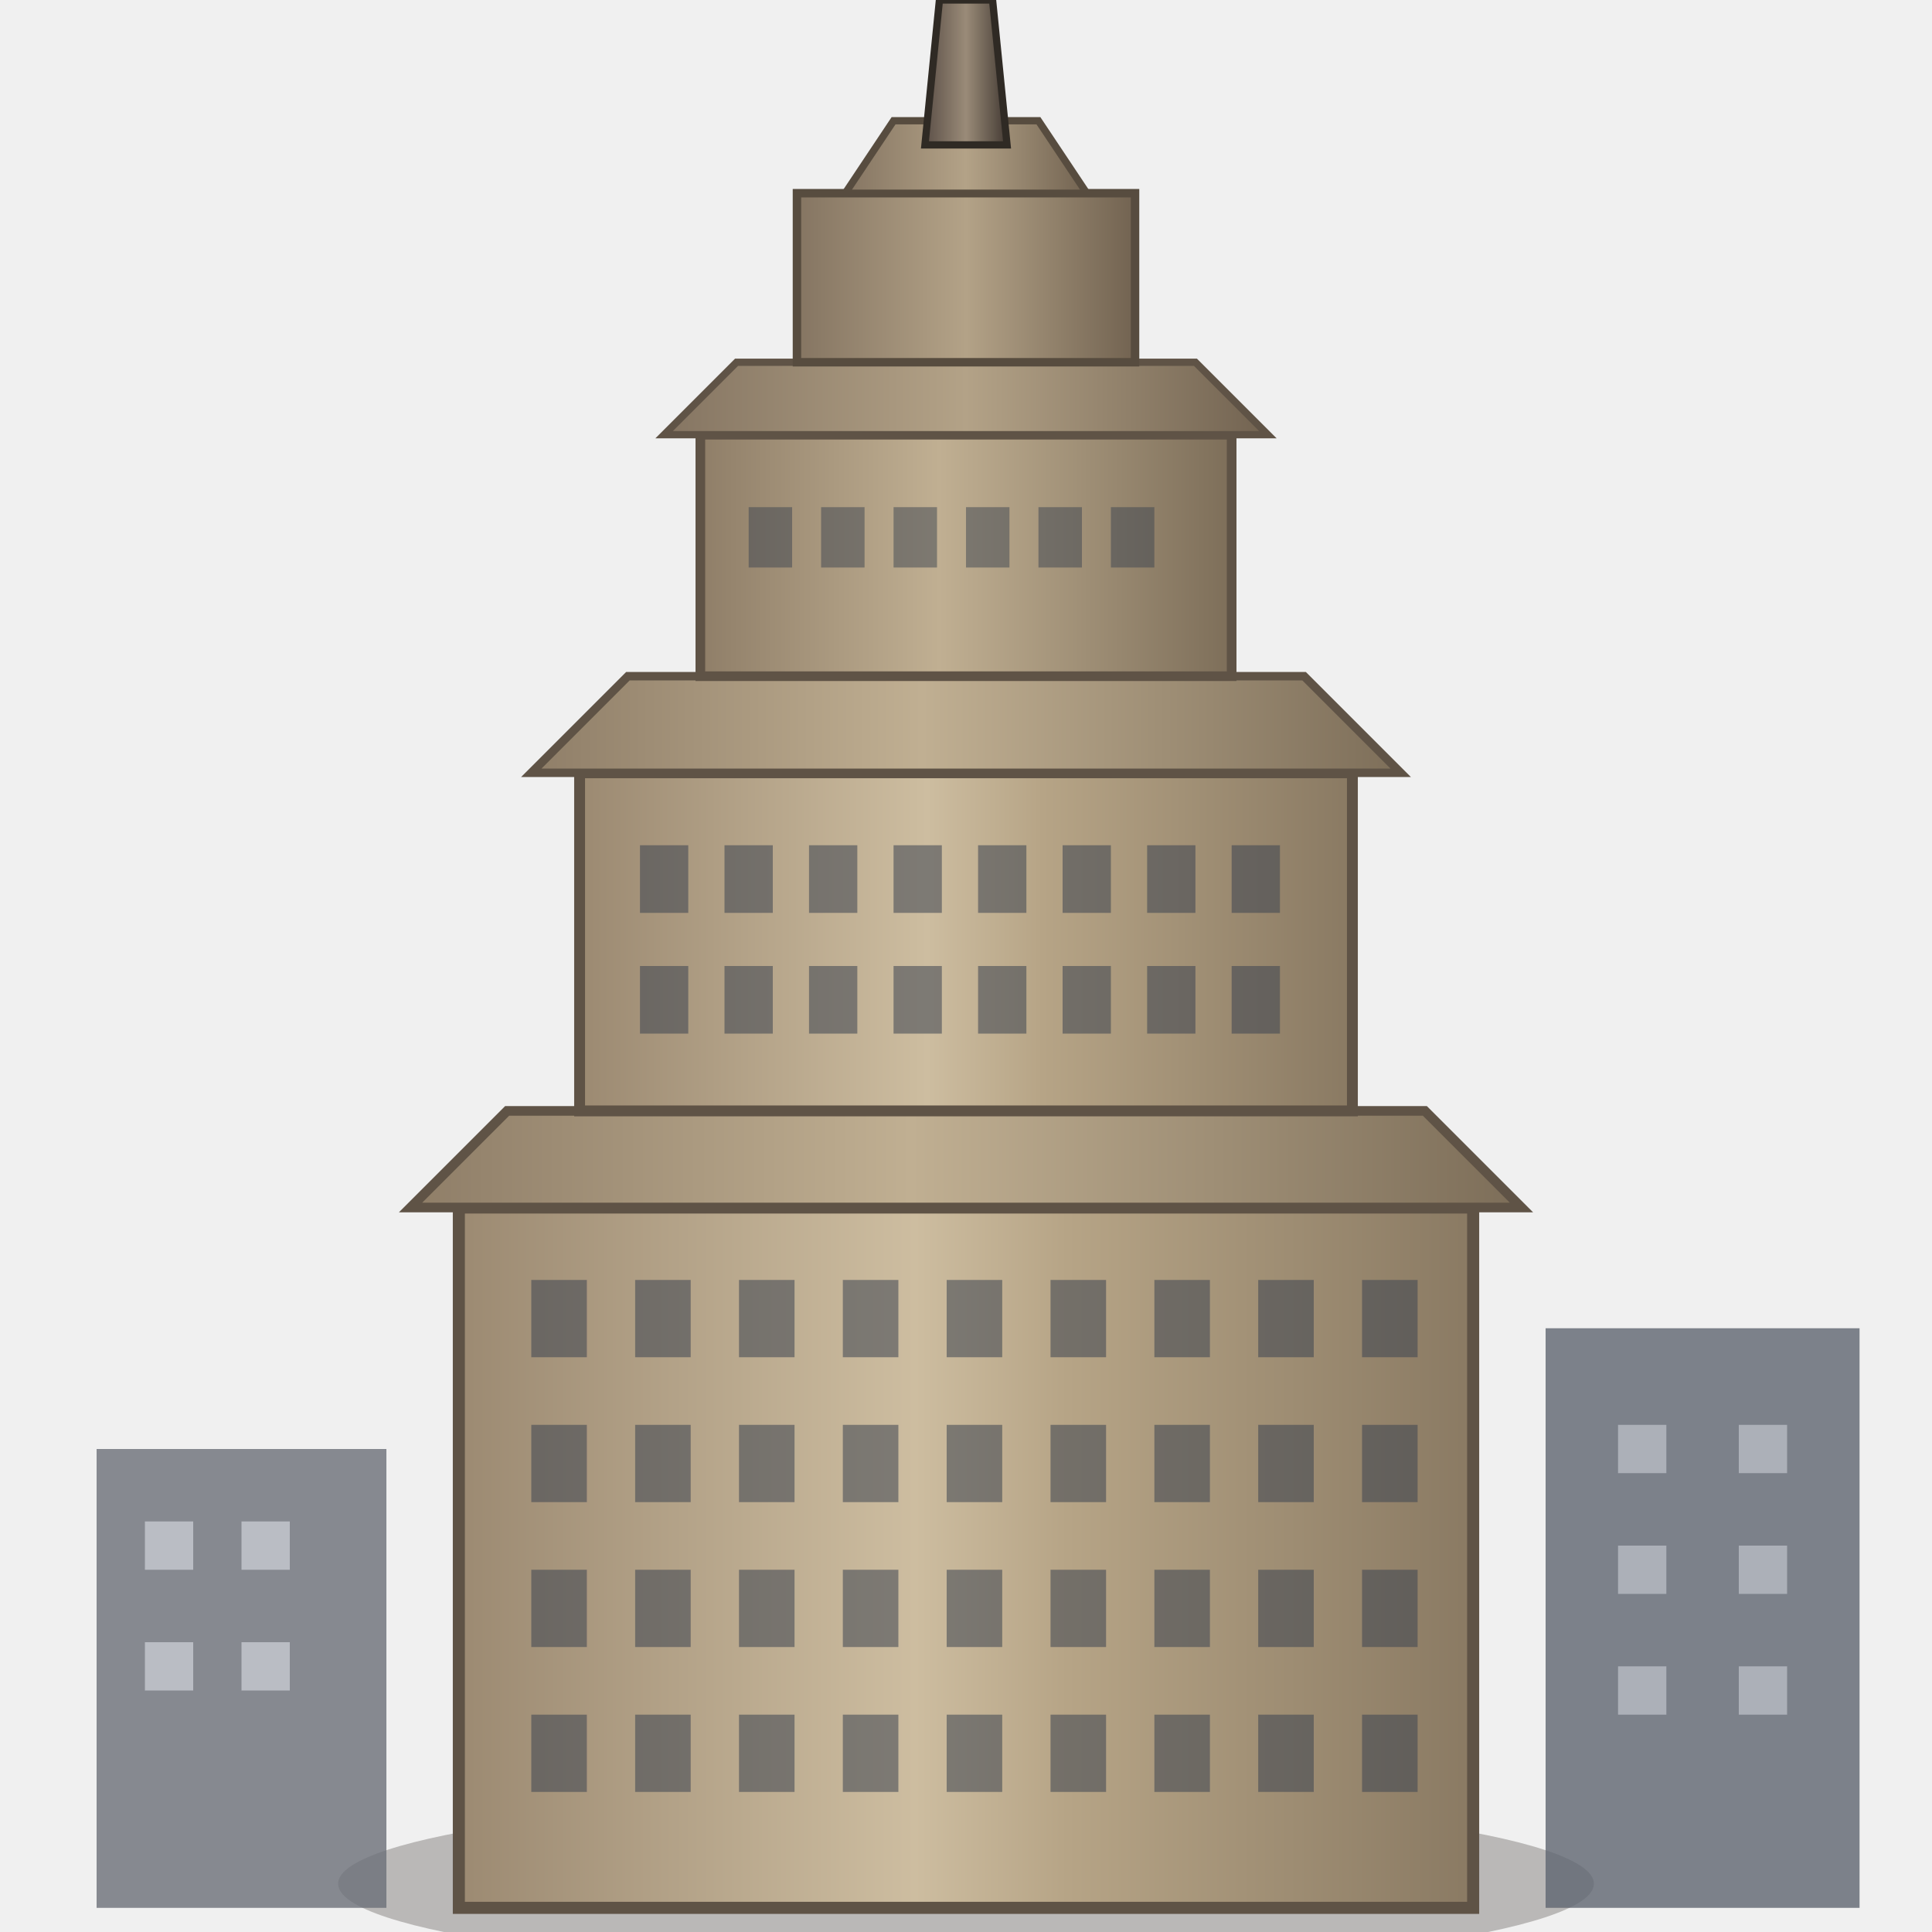
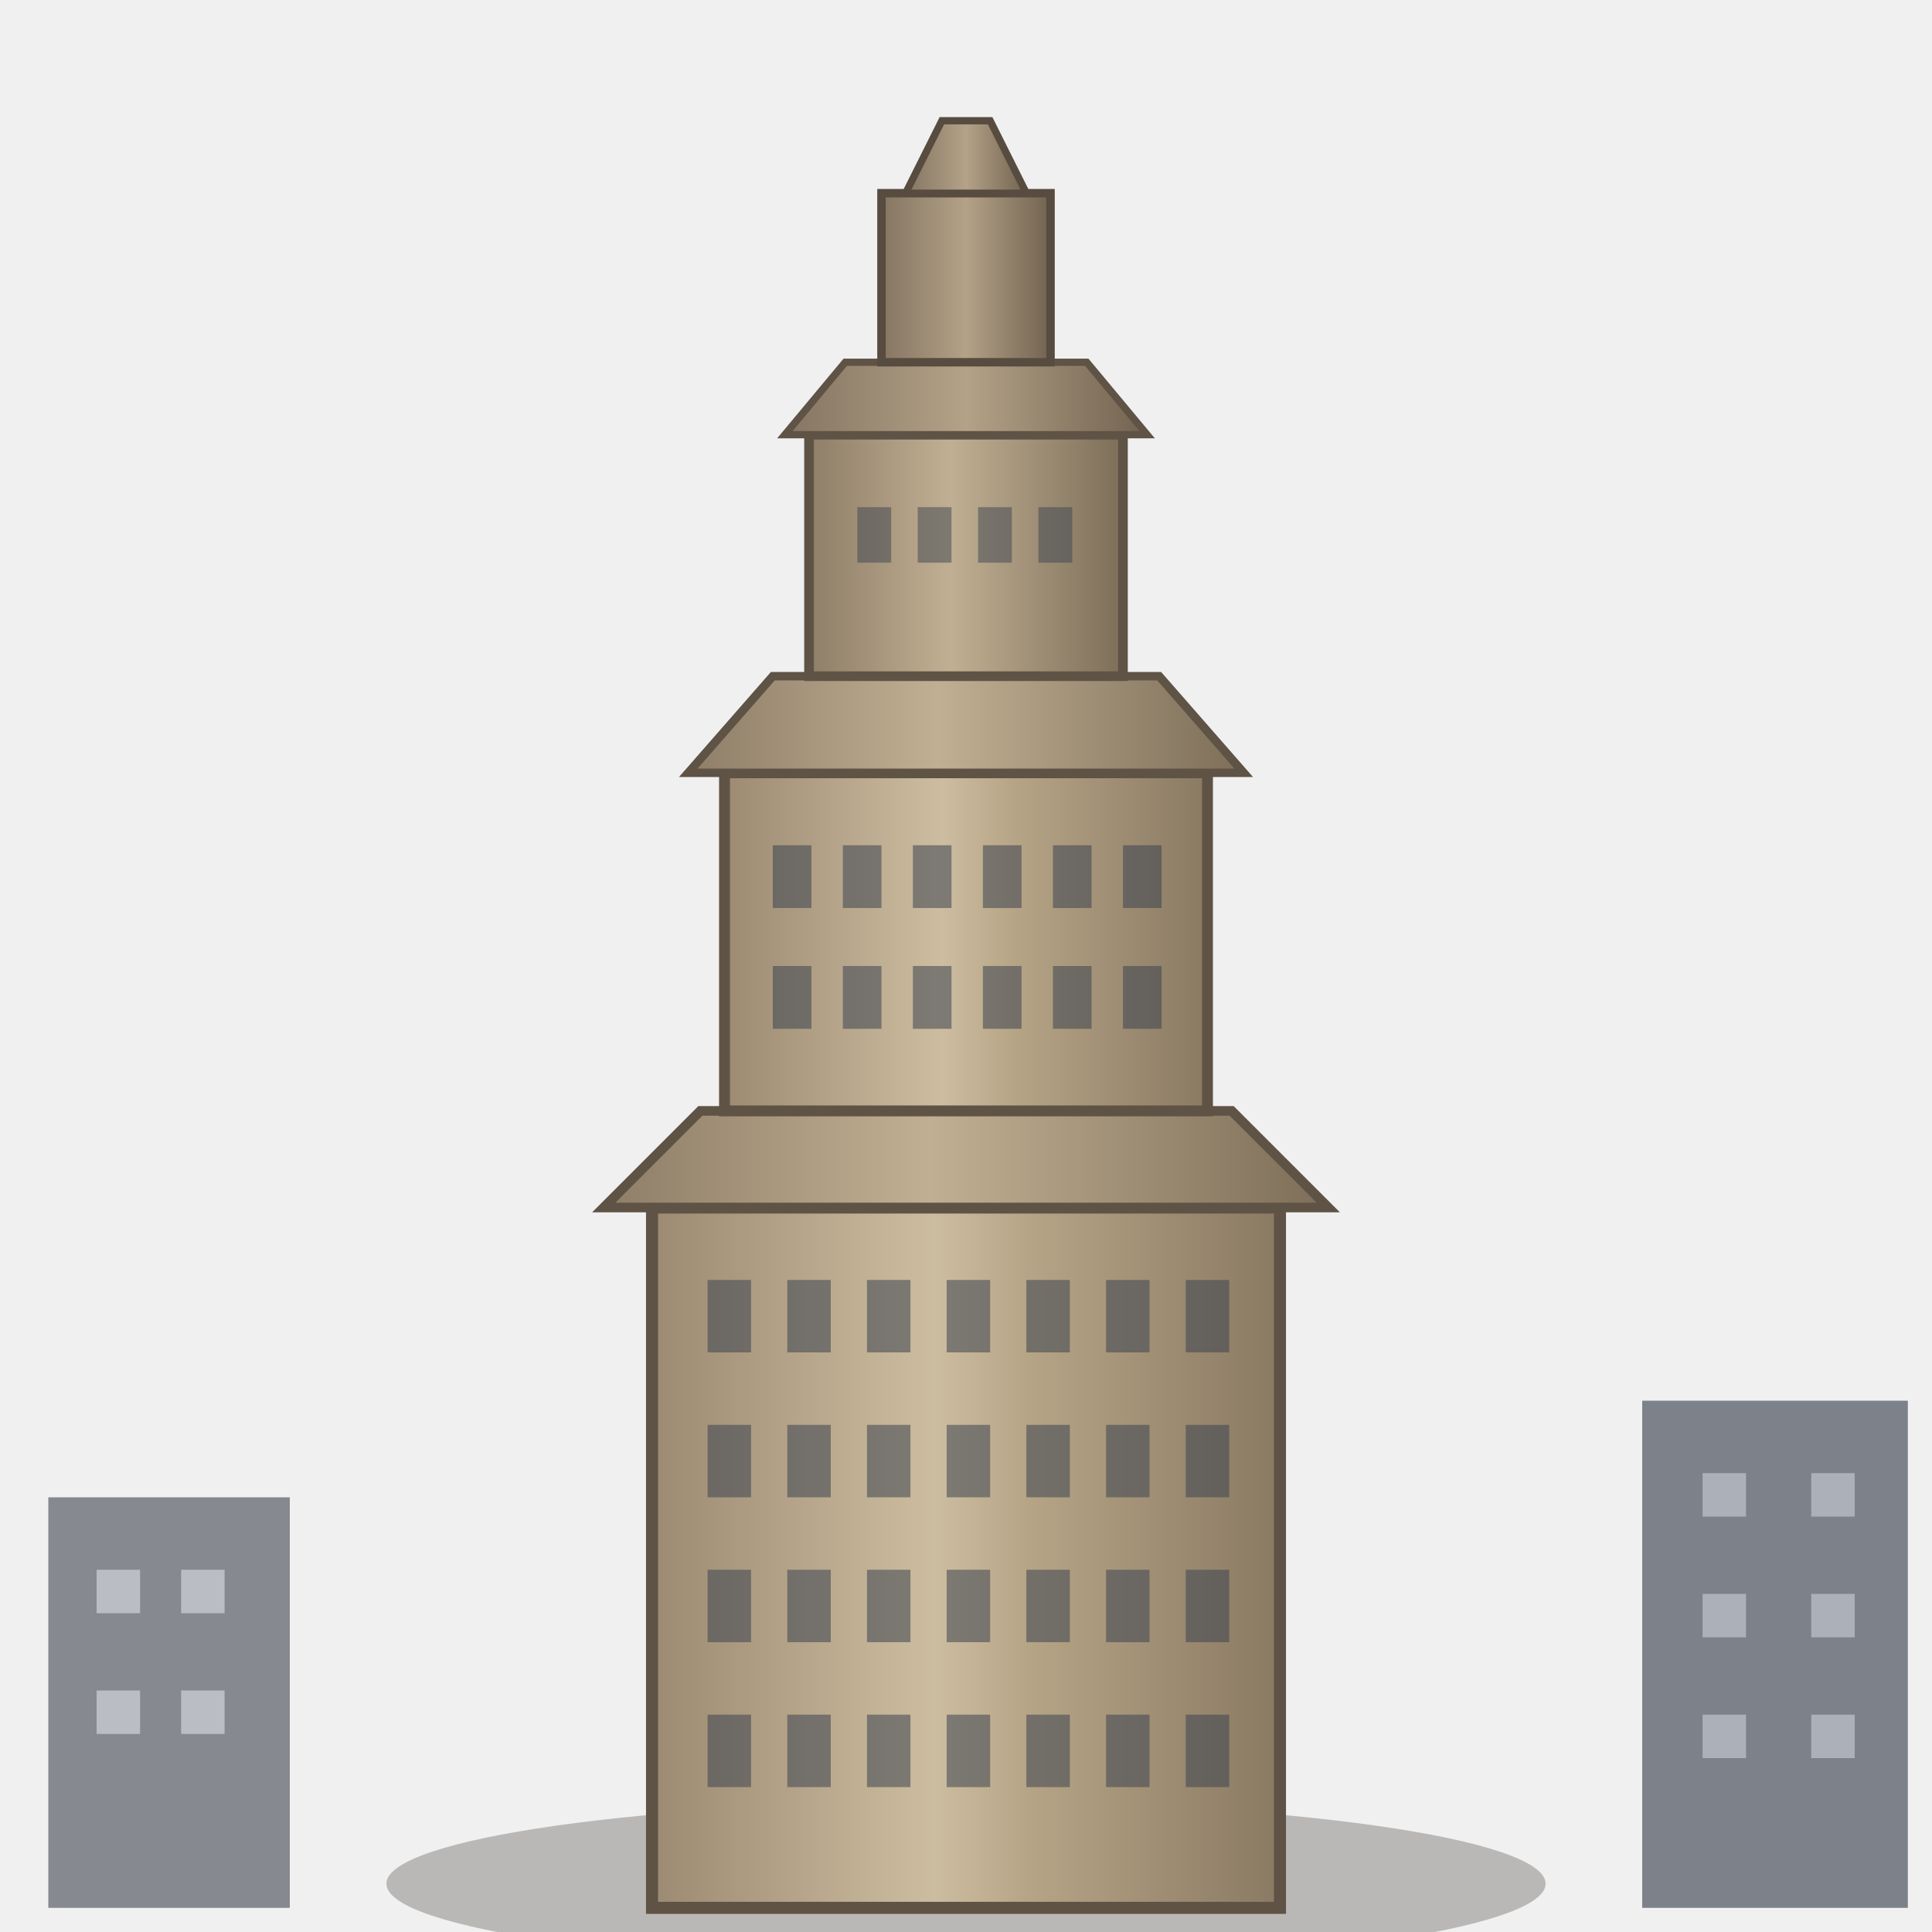
<svg xmlns="http://www.w3.org/2000/svg" viewBox="0 0 80 80">
  <defs>
-     <linearGradient id="sky" x1="0" y1="0" x2="0" y2="1">
-       <stop offset="0%" stop-color="#8fb3d9" stop-opacity="0" />
-       <stop offset="100%" stop-color="#8fb3d9" stop-opacity="0" />
-     </linearGradient>
    <linearGradient id="stoneMain" x1="0" y1="0" x2="1" y2="0">
      <stop offset="0%" stop-color="#9c8a72" />
      <stop offset="45%" stop-color="#cdbda0" />
      <stop offset="60%" stop-color="#b6a486" />
      <stop offset="100%" stop-color="#8a7a63" />
    </linearGradient>
    <linearGradient id="stoneMid" x1="0" y1="0" x2="1" y2="0">
      <stop offset="0%" stop-color="#8f7e68" />
      <stop offset="45%" stop-color="#c0af92" />
      <stop offset="100%" stop-color="#7d6e59" />
    </linearGradient>
    <linearGradient id="stoneTop" x1="0" y1="0" x2="1" y2="0">
      <stop offset="0%" stop-color="#857562" />
      <stop offset="50%" stop-color="#b3a287" />
      <stop offset="100%" stop-color="#726351" />
    </linearGradient>
    <linearGradient id="spireGrad" x1="0" y1="0" x2="1" y2="0">
      <stop offset="0%" stop-color="#5c5048" />
      <stop offset="50%" stop-color="#9a8b78" />
      <stop offset="100%" stop-color="#443b34" />
    </linearGradient>
    <radialGradient id="beacon" cx="50%" cy="50%" r="50%">
      <stop offset="0%" stop-color="#fff6c8" stop-opacity="0.95" />
      <stop offset="55%" stop-color="#ffd84d" stop-opacity="0.55" />
      <stop offset="100%" stop-color="#ffd84d" stop-opacity="0" />
    </radialGradient>
-     <linearGradient id="groundShadow" x1="0" y1="0" x2="0" y2="1">
-       <stop offset="0%" stop-color="#3a332b" stop-opacity="0.35" />
-       <stop offset="100%" stop-color="#3a332b" stop-opacity="0" />
-     </linearGradient>
  </defs>
-   <ellipse cx="40" cy="78" rx="26" ry="3.6" fill="#2d2823" opacity="0.28" />
-   <rect x="4" y="60" width="12" height="19" fill="#6b6f78" opacity="0.8" />
-   <rect x="6" y="63" width="2" height="2" fill="#dcdfe6" opacity="0.6" />
-   <rect x="10" y="63" width="2" height="2" fill="#dcdfe6" opacity="0.6" />
-   <rect x="6" y="68" width="2" height="2" fill="#dcdfe6" opacity="0.6" />
-   <rect x="10" y="68" width="2" height="2" fill="#dcdfe6" opacity="0.6" />
-   <rect x="64" y="55" width="13" height="24" fill="#5f6570" opacity="0.8" />
-   <rect x="67" y="59" width="2" height="2" fill="#dcdfe6" opacity="0.5" />
-   <rect x="72" y="59" width="2" height="2" fill="#dcdfe6" opacity="0.5" />
-   <rect x="67" y="64" width="2" height="2" fill="#dcdfe6" opacity="0.5" />
-   <rect x="72" y="64" width="2" height="2" fill="#dcdfe6" opacity="0.5" />
-   <rect x="67" y="69" width="2" height="2" fill="#dcdfe6" opacity="0.5" />
-   <rect x="72" y="69" width="2" height="2" fill="#dcdfe6" opacity="0.5" />
-   <path d="M19 79 L19 50 L61 50 L61 79 Z" fill="url(#stoneMain)" stroke="#5f5346" stroke-width="0.5" />
-   <path d="M17 50 L63 50 L59 46 L21 46 Z" fill="url(#stoneMid)" stroke="#5f5346" stroke-width="0.4" />
+   <ellipse cx="40" cy="78" rx="24" ry="3.4" fill="#2d2823" opacity="0.28" />
+   <rect x="2" y="62" width="10" height="17" fill="#6b6f78" opacity="0.8" />
+   <rect x="4" y="65" width="1.8" height="1.8" fill="#dcdfe6" opacity="0.6" />
+   <rect x="7.5" y="65" width="1.8" height="1.8" fill="#dcdfe6" opacity="0.6" />
+   <rect x="4" y="70" width="1.8" height="1.8" fill="#dcdfe6" opacity="0.6" />
+   <rect x="7.5" y="70" width="1.8" height="1.8" fill="#dcdfe6" opacity="0.6" />
+   <rect x="68" y="58" width="11" height="21" fill="#5f6570" opacity="0.8" />
+   <rect x="70.5" y="61" width="1.8" height="1.8" fill="#dcdfe6" opacity="0.5" />
+   <rect x="75" y="61" width="1.8" height="1.8" fill="#dcdfe6" opacity="0.5" />
+   <rect x="70.5" y="66" width="1.8" height="1.8" fill="#dcdfe6" opacity="0.5" />
+   <rect x="75" y="66" width="1.8" height="1.8" fill="#dcdfe6" opacity="0.5" />
+   <rect x="70.5" y="71" width="1.8" height="1.8" fill="#dcdfe6" opacity="0.5" />
+   <rect x="75" y="71" width="1.8" height="1.8" fill="#dcdfe6" opacity="0.5" />
+   <path d="M27 79 L27 50 L53 50 L53 79 Z" fill="url(#stoneMain)" stroke="#5f5346" stroke-width="0.5" />
+   <path d="M25 50 L55 50 L51 46 L29 46 Z" fill="url(#stoneMid)" stroke="#5f5346" stroke-width="0.4" />
  <g fill="#3c4450" opacity="0.55">
-     <rect x="22" y="53" width="2.3" height="3.2" />
-     <rect x="26.3" y="53" width="2.3" height="3.2" />
-     <rect x="30.6" y="53" width="2.3" height="3.2" />
-     <rect x="34.9" y="53" width="2.3" height="3.2" />
-     <rect x="39.2" y="53" width="2.3" height="3.2" />
-     <rect x="43.5" y="53" width="2.3" height="3.2" />
-     <rect x="47.8" y="53" width="2.3" height="3.2" />
-     <rect x="52.1" y="53" width="2.3" height="3.2" />
-     <rect x="56.4" y="53" width="2.3" height="3.2" />
-     <rect x="22" y="59" width="2.3" height="3.2" />
-     <rect x="26.3" y="59" width="2.3" height="3.2" />
-     <rect x="30.6" y="59" width="2.3" height="3.2" />
-     <rect x="34.9" y="59" width="2.3" height="3.2" />
-     <rect x="39.2" y="59" width="2.3" height="3.2" />
-     <rect x="43.5" y="59" width="2.3" height="3.2" />
-     <rect x="47.8" y="59" width="2.3" height="3.2" />
-     <rect x="52.1" y="59" width="2.3" height="3.2" />
-     <rect x="56.4" y="59" width="2.3" height="3.2" />
-     <rect x="22" y="65" width="2.3" height="3.2" />
-     <rect x="26.3" y="65" width="2.3" height="3.2" />
-     <rect x="30.6" y="65" width="2.3" height="3.2" />
-     <rect x="34.9" y="65" width="2.3" height="3.2" />
-     <rect x="39.2" y="65" width="2.3" height="3.2" />
-     <rect x="43.5" y="65" width="2.3" height="3.2" />
-     <rect x="47.8" y="65" width="2.3" height="3.2" />
-     <rect x="52.1" y="65" width="2.3" height="3.2" />
-     <rect x="56.4" y="65" width="2.3" height="3.2" />
-     <rect x="22" y="71" width="2.3" height="3.2" />
-     <rect x="26.3" y="71" width="2.3" height="3.2" />
-     <rect x="30.6" y="71" width="2.3" height="3.2" />
-     <rect x="34.9" y="71" width="2.3" height="3.2" />
-     <rect x="39.2" y="71" width="2.3" height="3.2" />
-     <rect x="43.5" y="71" width="2.3" height="3.2" />
-     <rect x="47.8" y="71" width="2.3" height="3.2" />
-     <rect x="52.1" y="71" width="2.3" height="3.2" />
-     <rect x="56.4" y="71" width="2.3" height="3.2" />
+     <rect x="29.3" y="53" width="1.8" height="3" />
+     <rect x="32.6" y="53" width="1.8" height="3" />
+     <rect x="35.9" y="53" width="1.8" height="3" />
+     <rect x="39.2" y="53" width="1.8" height="3" />
+     <rect x="42.5" y="53" width="1.8" height="3" />
+     <rect x="45.8" y="53" width="1.8" height="3" />
+     <rect x="49.1" y="53" width="1.8" height="3" />
+     <rect x="29.3" y="59" width="1.8" height="3" />
+     <rect x="32.6" y="59" width="1.8" height="3" />
+     <rect x="35.9" y="59" width="1.8" height="3" />
+     <rect x="39.2" y="59" width="1.8" height="3" />
+     <rect x="42.5" y="59" width="1.8" height="3" />
+     <rect x="45.8" y="59" width="1.8" height="3" />
+     <rect x="49.1" y="59" width="1.8" height="3" />
+     <rect x="29.3" y="65" width="1.8" height="3" />
+     <rect x="32.6" y="65" width="1.8" height="3" />
+     <rect x="35.9" y="65" width="1.8" height="3" />
+     <rect x="39.2" y="65" width="1.8" height="3" />
+     <rect x="42.5" y="65" width="1.8" height="3" />
+     <rect x="45.8" y="65" width="1.8" height="3" />
+     <rect x="49.1" y="65" width="1.8" height="3" />
+     <rect x="29.3" y="71" width="1.8" height="3" />
+     <rect x="32.6" y="71" width="1.8" height="3" />
+     <rect x="35.9" y="71" width="1.8" height="3" />
+     <rect x="39.2" y="71" width="1.8" height="3" />
+     <rect x="42.5" y="71" width="1.8" height="3" />
+     <rect x="45.8" y="71" width="1.8" height="3" />
+     <rect x="49.1" y="71" width="1.8" height="3" />
  </g>
-   <path d="M24 46 L24 32 L56 32 L56 46 Z" fill="url(#stoneMain)" stroke="#5f5346" stroke-width="0.45" />
-   <path d="M22 32 L58 32 L54 28 L26 28 Z" fill="url(#stoneMid)" stroke="#5f5346" stroke-width="0.35" />
+   <path d="M30 46 L30 32 L50 32 L50 46 Z" fill="url(#stoneMain)" stroke="#5f5346" stroke-width="0.45" />
+   <path d="M28.5 32 L51.5 32 L48 28 L32 28 Z" fill="url(#stoneMid)" stroke="#5f5346" stroke-width="0.35" />
  <g fill="#3c4450" opacity="0.55">
-     <rect x="26.5" y="35" width="2" height="2.8" />
-     <rect x="30" y="35" width="2" height="2.8" />
-     <rect x="33.5" y="35" width="2" height="2.8" />
-     <rect x="37" y="35" width="2" height="2.8" />
-     <rect x="40.5" y="35" width="2" height="2.8" />
-     <rect x="44" y="35" width="2" height="2.8" />
-     <rect x="47.5" y="35" width="2" height="2.8" />
-     <rect x="51" y="35" width="2" height="2.8" />
-     <rect x="26.5" y="40" width="2" height="2.8" />
-     <rect x="30" y="40" width="2" height="2.8" />
-     <rect x="33.5" y="40" width="2" height="2.8" />
-     <rect x="37" y="40" width="2" height="2.8" />
-     <rect x="40.5" y="40" width="2" height="2.8" />
-     <rect x="44" y="40" width="2" height="2.8" />
-     <rect x="47.5" y="40" width="2" height="2.8" />
-     <rect x="51" y="40" width="2" height="2.8" />
+     <rect x="32" y="35" width="1.6" height="2.6" />
+     <rect x="34.9" y="35" width="1.6" height="2.6" />
+     <rect x="37.8" y="35" width="1.6" height="2.6" />
+     <rect x="40.7" y="35" width="1.6" height="2.6" />
+     <rect x="43.6" y="35" width="1.6" height="2.6" />
+     <rect x="46.5" y="35" width="1.6" height="2.6" />
+     <rect x="32" y="40" width="1.6" height="2.6" />
+     <rect x="34.9" y="40" width="1.6" height="2.6" />
+     <rect x="37.8" y="40" width="1.6" height="2.6" />
+     <rect x="40.7" y="40" width="1.6" height="2.6" />
+     <rect x="43.6" y="40" width="1.6" height="2.6" />
+     <rect x="46.5" y="40" width="1.6" height="2.6" />
  </g>
-   <path d="M29 28 L29 18 L51 18 L51 28 Z" fill="url(#stoneMid)" stroke="#5f5346" stroke-width="0.4" />
-   <path d="M27.5 18 L52.5 18 L49.5 15 L30.5 15 Z" fill="url(#stoneTop)" stroke="#5f5346" stroke-width="0.3" />
+   <path d="M33.5 28 L33.5 18 L46.5 18 L46.5 28 Z" fill="url(#stoneMid)" stroke="#5f5346" stroke-width="0.4" />
+   <path d="M32.5 18 L47.5 18 L45 15 L35 15 Z" fill="url(#stoneTop)" stroke="#5f5346" stroke-width="0.3" />
  <g fill="#3c4450" opacity="0.5">
-     <rect x="31" y="21" width="1.8" height="2.5" />
-     <rect x="34" y="21" width="1.8" height="2.5" />
-     <rect x="37" y="21" width="1.8" height="2.5" />
-     <rect x="40" y="21" width="1.8" height="2.5" />
-     <rect x="43" y="21" width="1.8" height="2.5" />
-     <rect x="46" y="21" width="1.8" height="2.5" />
+     <rect x="35.5" y="21" width="1.4" height="2.3" />
+     <rect x="38" y="21" width="1.4" height="2.3" />
+     <rect x="40.5" y="21" width="1.4" height="2.3" />
+     <rect x="43" y="21" width="1.4" height="2.3" />
  </g>
-   <path d="M33 15 L33 8 L47 8 L47 15 Z" fill="url(#stoneTop)" stroke="#574c3f" stroke-width="0.35" />
-   <path d="M35 8 L45 8 L43 5 L37 5 Z" fill="url(#stoneTop)" stroke="#574c3f" stroke-width="0.3" />
-   <path d="M38.3 5 L38.9 -1 L41.1 -1 L41.7 5 Z" fill="url(#spireGrad)" stroke="#2f2a24" stroke-width="0.3" transform="translate(0,1)" />
-   <line x1="40" y1="3" x2="40" y2="-7" stroke="url(#spireGrad)" stroke-width="1" stroke-linecap="round" />
-   <circle cx="40" cy="-6" r="5.5" fill="url(#beacon)">
-     <animate attributeName="r" values="4.5;6.5;4.5" dur="2.2s" repeatCount="indefinite" />
+   <path d="M36.5 15 L36.5 8 L43.5 8 L43.5 15 Z" fill="url(#stoneTop)" stroke="#574c3f" stroke-width="0.35" />
+   <path d="M37.5 8 L42.5 8 L41 5 L39 5 Z" fill="url(#stoneTop)" stroke="#574c3f" stroke-width="0.3" />
+   <line x1="40" y1="5" x2="40" y2="-7" stroke="url(#spireGrad)" stroke-width="1" stroke-linecap="round" />
+   <circle cx="40" cy="-6" r="5" fill="url(#beacon)">
+     <animate attributeName="r" values="4;5.8;4" dur="2.2s" repeatCount="indefinite" />
    <animate attributeName="opacity" values="0.6;1;0.6" dur="2.2s" repeatCount="indefinite" />
  </circle>
-   <circle cx="40" cy="-6.3" r="1.1" fill="#fff9df">
+   <circle cx="40" cy="-6.3" r="1" fill="#fff9df">
    <animate attributeName="opacity" values="0.7;1;0.7" dur="2.2s" repeatCount="indefinite" />
  </circle>
-   <rect x="19" y="46" width="42" height="33" fill="#ffffff" opacity="0">
+   <rect x="27" y="46" width="26" height="33" fill="#ffffff" opacity="0">
    <animate attributeName="opacity" values="0;0.05;0" dur="4s" repeatCount="indefinite" />
  </rect>
</svg>
